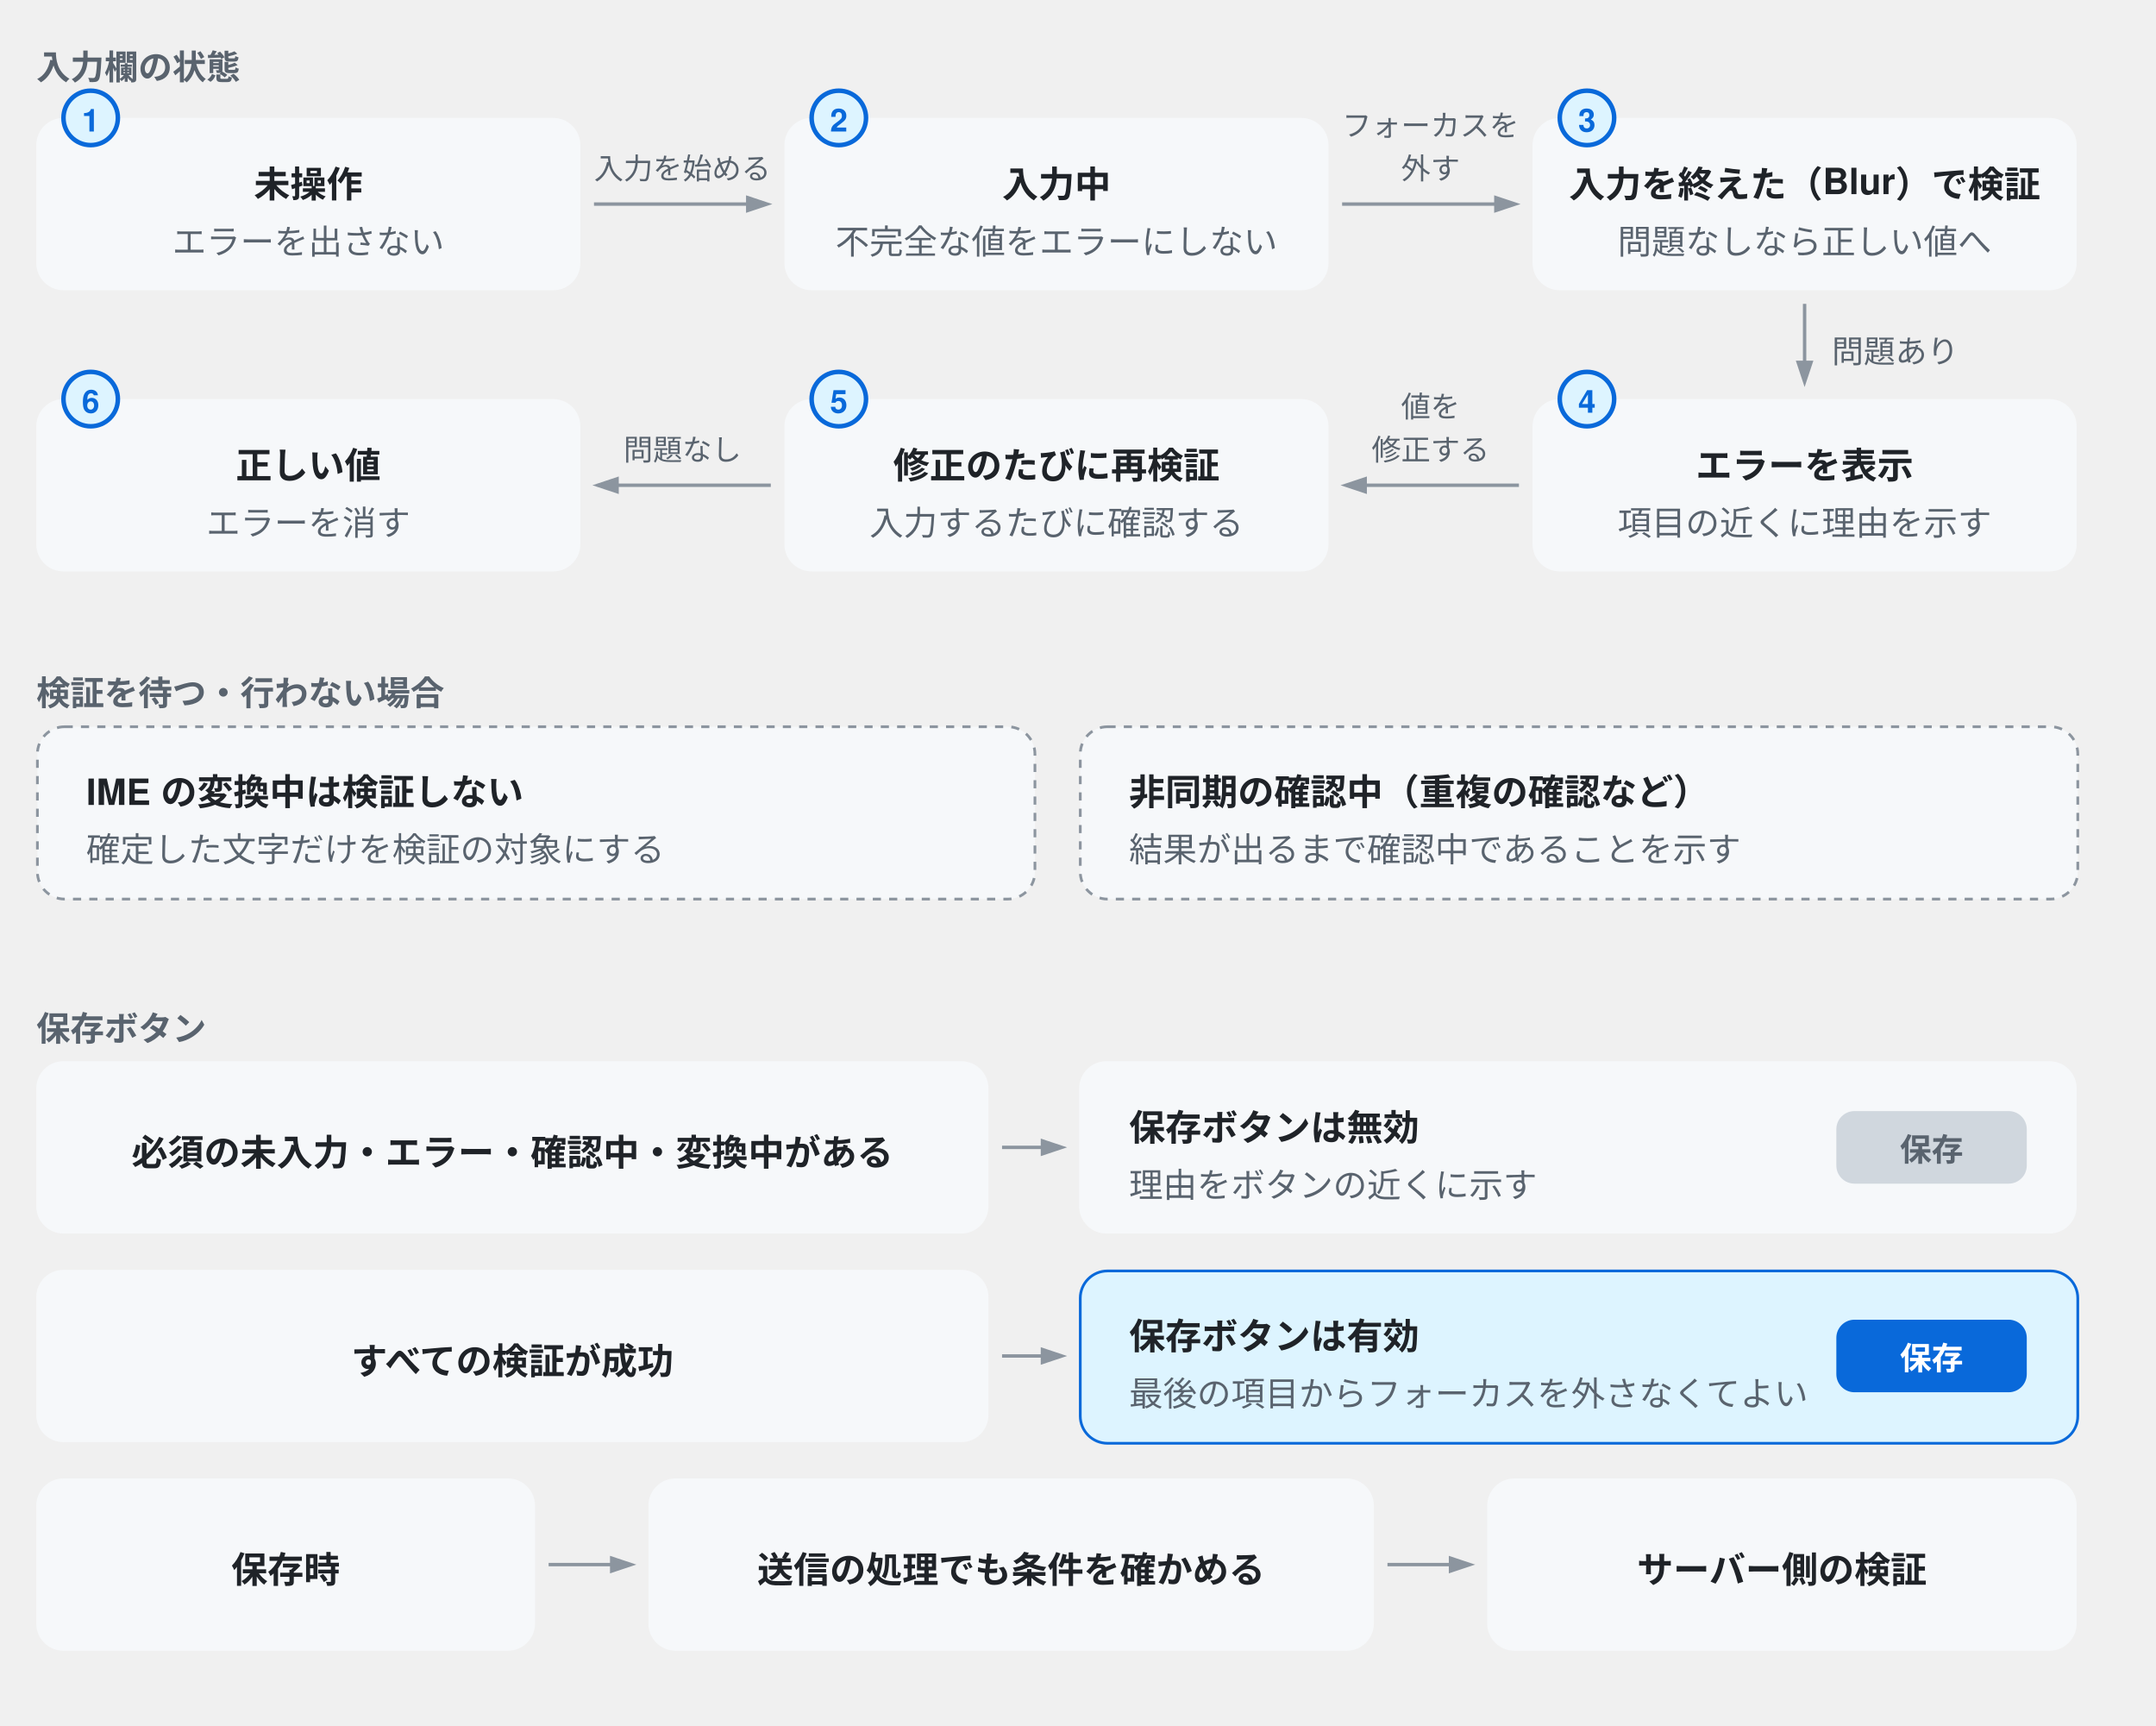
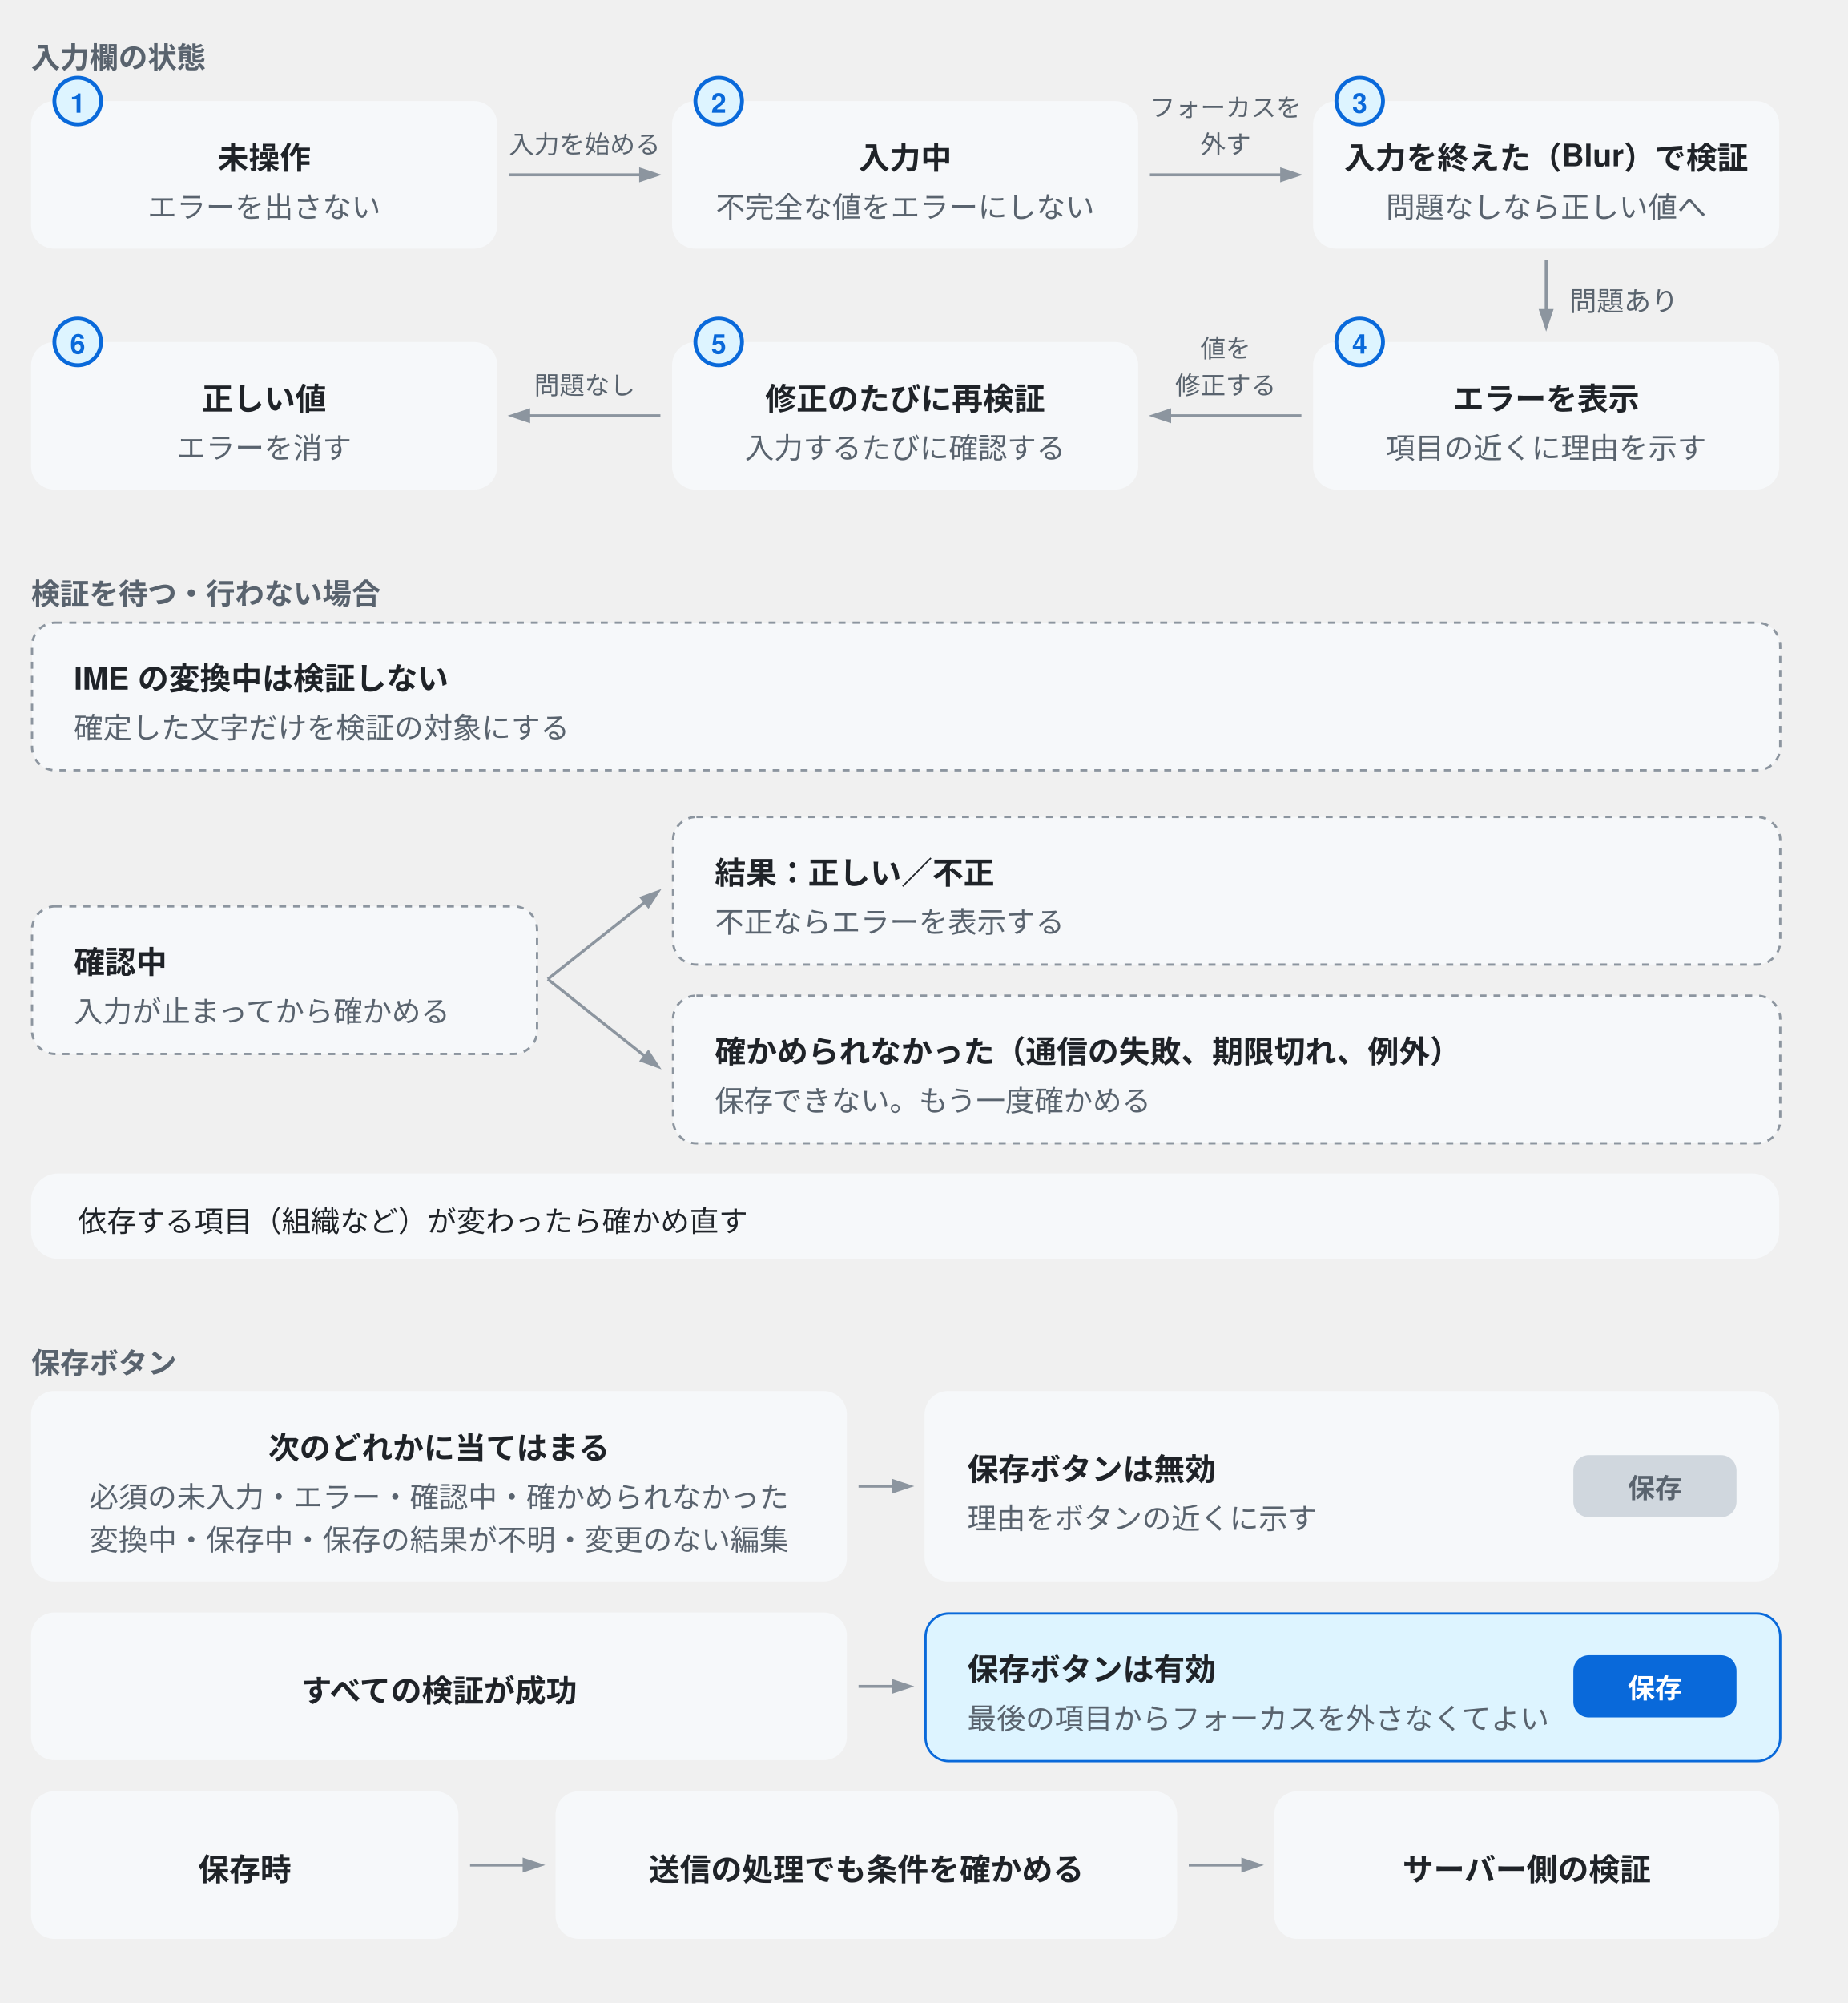
- <svg xmlns="http://www.w3.org/2000/svg" style="background: transparent; background-color: transparent; color-scheme: light;" version="1.1" width="951px" height="761px" viewBox="0 0 951 761">
+ <svg xmlns="http://www.w3.org/2000/svg" style="background: transparent; background-color: transparent; color-scheme: light;" version="1.1" width="951px" height="1031px" viewBox="0 0 951 1031">
  <defs />
  <g>
    <g data-cell-id="0">
      <g data-cell-id="1">
        <g data-cell-id="c1">
          <g>
            <rect x="16" y="16" width="98" height="20" fill="none" stroke="none" pointer-events="all" />
          </g>
          <g>
            <g fill="#59636E" font-family="Helvetica" font-weight="bold" text-anchor="start" font-size="15px" style="fill: rgb(89, 99, 110);">
              <text x="16" y="35">入力欄の状態</text>
            </g>
          </g>
        </g>
        <g data-cell-id="c2">
          <g>
            <rect x="16" y="52" width="240" height="76" rx="12" ry="12" fill="#f6f8fa" stroke="none" pointer-events="all" style="fill: rgb(246, 248, 250);" />
          </g>
        </g>
        <g data-cell-id="c3">
          <g>
            <rect x="24" y="67" width="224" height="20" fill="none" stroke="none" pointer-events="all" />
          </g>
          <g>
            <g fill="#1F2328" font-family="Helvetica" font-weight="bold" text-anchor="middle" font-size="16px" style="fill: rgb(31, 35, 40);">
              <text x="136" y="87">未操作</text>
            </g>
          </g>
        </g>
        <g data-cell-id="c4">
          <g>
            <rect x="24" y="93" width="224" height="20" fill="none" stroke="none" pointer-events="all" />
          </g>
          <g>
            <g fill="#59636E" font-family="Helvetica" text-anchor="middle" font-size="15px" style="fill: rgb(89, 99, 110);">
              <text x="136" y="112">エラーを出さない</text>
            </g>
          </g>
        </g>
        <g data-cell-id="c5">
          <g>
            <ellipse cx="40" cy="52" rx="12" ry="12" fill="#ddf4ff" stroke="#0969da" stroke-width="2" pointer-events="all" style="fill: rgb(221, 244, 255); stroke: rgb(9, 105, 218);" />
          </g>
        </g>
        <g data-cell-id="c6">
          <g>
            <rect x="28" y="40" width="24" height="24" fill="none" stroke="none" pointer-events="all" />
          </g>
          <g>
            <g fill="#0969DA" font-family="Helvetica" font-weight="bold" text-anchor="middle" font-size="14px" style="fill: rgb(9, 105, 218);">
              <text x="40" y="58">1</text>
            </g>
          </g>
        </g>
        <g data-cell-id="c7">
          <g>
            <rect x="346" y="52" width="240" height="76" rx="12" ry="12" fill="#f6f8fa" stroke="none" pointer-events="all" style="fill: rgb(246, 248, 250);" />
          </g>
        </g>
        <g data-cell-id="c8">
          <g>
            <rect x="354" y="67" width="224" height="20" fill="none" stroke="none" pointer-events="all" />
          </g>
          <g>
            <g fill="#1F2328" font-family="Helvetica" font-weight="bold" text-anchor="middle" font-size="16px" style="fill: rgb(31, 35, 40);">
              <text x="466" y="87">入力中</text>
            </g>
          </g>
        </g>
        <g data-cell-id="c9">
          <g>
            <rect x="354" y="93" width="224" height="20" fill="none" stroke="none" pointer-events="all" />
          </g>
          <g>
            <g fill="#59636E" font-family="Helvetica" text-anchor="middle" font-size="15px" style="fill: rgb(89, 99, 110);">
              <text x="466" y="112">不完全な値をエラーにしない</text>
            </g>
          </g>
        </g>
        <g data-cell-id="c10">
          <g>
            <ellipse cx="370" cy="52" rx="12" ry="12" fill="#ddf4ff" stroke="#0969da" stroke-width="2" pointer-events="all" style="fill: rgb(221, 244, 255); stroke: rgb(9, 105, 218);" />
          </g>
        </g>
        <g data-cell-id="c11">
          <g>
            <rect x="358" y="40" width="24" height="24" fill="none" stroke="none" pointer-events="all" />
          </g>
          <g>
            <g fill="#0969DA" font-family="Helvetica" font-weight="bold" text-anchor="middle" font-size="14px" style="fill: rgb(9, 105, 218);">
              <text x="370" y="58">2</text>
            </g>
          </g>
        </g>
        <g data-cell-id="c12">
          <g>
            <rect x="676" y="52" width="240" height="76" rx="12" ry="12" fill="#f6f8fa" stroke="none" pointer-events="all" style="fill: rgb(246, 248, 250);" />
          </g>
        </g>
        <g data-cell-id="c13">
          <g>
            <rect x="684" y="67" width="224" height="20" fill="none" stroke="none" pointer-events="all" />
          </g>
          <g>
            <g fill="#1F2328" font-family="Helvetica" font-weight="bold" text-anchor="middle" font-size="16px" style="fill: rgb(31, 35, 40);">
              <text x="796" y="87">入力を終えた（Blur）で検証</text>
            </g>
          </g>
        </g>
        <g data-cell-id="c14">
          <g>
            <rect x="684" y="93" width="224" height="20" fill="none" stroke="none" pointer-events="all" />
          </g>
          <g>
            <g fill="#59636E" font-family="Helvetica" text-anchor="middle" font-size="15px" style="fill: rgb(89, 99, 110);">
              <text x="796" y="112">問題なしなら正しい値へ</text>
            </g>
          </g>
        </g>
        <g data-cell-id="c15">
          <g>
            <ellipse cx="700" cy="52" rx="12" ry="12" fill="#ddf4ff" stroke="#0969da" stroke-width="2" pointer-events="all" style="fill: rgb(221, 244, 255); stroke: rgb(9, 105, 218);" />
          </g>
        </g>
        <g data-cell-id="c16">
          <g>
            <rect x="688" y="40" width="24" height="24" fill="none" stroke="none" pointer-events="all" />
          </g>
          <g>
            <g fill="#0969DA" font-family="Helvetica" font-weight="bold" text-anchor="middle" font-size="14px" style="fill: rgb(9, 105, 218);">
              <text x="700" y="58">3</text>
            </g>
          </g>
        </g>
        <g data-cell-id="c17">
          <g>
            <path d="M 262 90 L 329.82 90" fill="none" stroke="#8c959f" stroke-width="1.5" stroke-miterlimit="10" pointer-events="stroke" style="stroke: rgb(140, 149, 159);" />
            <path d="M 338.32 90 L 329.82 92.83 L 329.82 87.17 Z" fill="#8c959f" stroke="#8c959f" stroke-width="1.5" stroke-miterlimit="10" pointer-events="all" style="fill: rgb(140, 149, 159); stroke: rgb(140, 149, 159);" />
          </g>
        </g>
        <g data-cell-id="c18">
          <g>
            <rect x="256" y="62" width="90" height="20" fill="none" stroke="none" pointer-events="all" />
          </g>
          <g>
            <g fill="#59636E" font-family="Helvetica" text-anchor="middle" font-size="13px" style="fill: rgb(89, 99, 110);">
              <text x="301" y="79">入力を始める</text>
            </g>
          </g>
        </g>
        <g data-cell-id="c19">
          <g>
            <path d="M 592 90 L 659.82 90" fill="none" stroke="#8c959f" stroke-width="1.5" stroke-miterlimit="10" pointer-events="stroke" style="stroke: rgb(140, 149, 159);" />
            <path d="M 668.32 90 L 659.82 92.83 L 659.82 87.17 Z" fill="#8c959f" stroke="#8c959f" stroke-width="1.5" stroke-miterlimit="10" pointer-events="all" style="fill: rgb(140, 149, 159); stroke: rgb(140, 149, 159);" />
          </g>
        </g>
        <g data-cell-id="c20">
          <g>
            <rect x="586" y="43" width="90" height="20" fill="none" stroke="none" pointer-events="all" />
          </g>
          <g>
            <g fill="#59636E" font-family="Helvetica" text-anchor="middle" font-size="13px" style="fill: rgb(89, 99, 110);">
              <text x="631" y="60">フォーカスを</text>
            </g>
          </g>
        </g>
        <g data-cell-id="c21">
          <g>
            <rect x="586" y="62" width="90" height="20" fill="none" stroke="none" pointer-events="all" />
          </g>
          <g>
            <g fill="#59636E" font-family="Helvetica" text-anchor="middle" font-size="13px" style="fill: rgb(89, 99, 110);">
              <text x="631" y="79">外す</text>
            </g>
          </g>
        </g>
        <g data-cell-id="c22">
          <g>
            <rect x="16" y="176" width="240" height="76" rx="12" ry="12" fill="#f6f8fa" stroke="none" pointer-events="all" style="fill: rgb(246, 248, 250);" />
          </g>
        </g>
        <g data-cell-id="c23">
          <g>
            <rect x="24" y="191" width="224" height="20" fill="none" stroke="none" pointer-events="all" />
          </g>
          <g>
            <g fill="#1F2328" font-family="Helvetica" font-weight="bold" text-anchor="middle" font-size="16px" style="fill: rgb(31, 35, 40);">
              <text x="136" y="211">正しい値</text>
            </g>
          </g>
        </g>
        <g data-cell-id="c24">
          <g>
            <rect x="24" y="217" width="224" height="20" fill="none" stroke="none" pointer-events="all" />
          </g>
          <g>
            <g fill="#59636E" font-family="Helvetica" text-anchor="middle" font-size="15px" style="fill: rgb(89, 99, 110);">
              <text x="136" y="236">エラーを消す</text>
            </g>
          </g>
        </g>
        <g data-cell-id="c25">
          <g>
            <ellipse cx="40" cy="176" rx="12" ry="12" fill="#ddf4ff" stroke="#0969da" stroke-width="2" pointer-events="all" style="fill: rgb(221, 244, 255); stroke: rgb(9, 105, 218);" />
          </g>
        </g>
        <g data-cell-id="c26">
          <g>
            <rect x="28" y="164" width="24" height="24" fill="none" stroke="none" pointer-events="all" />
          </g>
          <g>
            <g fill="#0969DA" font-family="Helvetica" font-weight="bold" text-anchor="middle" font-size="14px" style="fill: rgb(9, 105, 218);">
              <text x="40" y="182">6</text>
            </g>
          </g>
        </g>
        <g data-cell-id="c27">
          <g>
            <rect x="346" y="176" width="240" height="76" rx="12" ry="12" fill="#f6f8fa" stroke="none" pointer-events="all" style="fill: rgb(246, 248, 250);" />
          </g>
        </g>
        <g data-cell-id="c28">
          <g>
            <rect x="354" y="191" width="224" height="20" fill="none" stroke="none" pointer-events="all" />
          </g>
          <g>
            <g fill="#1F2328" font-family="Helvetica" font-weight="bold" text-anchor="middle" font-size="16px" style="fill: rgb(31, 35, 40);">
              <text x="466" y="211">修正のたびに再検証</text>
            </g>
          </g>
        </g>
        <g data-cell-id="c29">
          <g>
            <rect x="354" y="217" width="224" height="20" fill="none" stroke="none" pointer-events="all" />
          </g>
          <g>
            <g fill="#59636E" font-family="Helvetica" text-anchor="middle" font-size="15px" style="fill: rgb(89, 99, 110);">
              <text x="466" y="236">入力するたびに確認する</text>
            </g>
          </g>
        </g>
        <g data-cell-id="c30">
          <g>
            <ellipse cx="370" cy="176" rx="12" ry="12" fill="#ddf4ff" stroke="#0969da" stroke-width="2" pointer-events="all" style="fill: rgb(221, 244, 255); stroke: rgb(9, 105, 218);" />
          </g>
        </g>
        <g data-cell-id="c31">
          <g>
            <rect x="358" y="164" width="24" height="24" fill="none" stroke="none" pointer-events="all" />
          </g>
          <g>
            <g fill="#0969DA" font-family="Helvetica" font-weight="bold" text-anchor="middle" font-size="14px" style="fill: rgb(9, 105, 218);">
              <text x="370" y="182">5</text>
            </g>
          </g>
        </g>
        <g data-cell-id="c32">
          <g>
            <rect x="676" y="176" width="240" height="76" rx="12" ry="12" fill="#f6f8fa" stroke="none" pointer-events="all" style="fill: rgb(246, 248, 250);" />
          </g>
        </g>
        <g data-cell-id="c33">
          <g>
            <rect x="684" y="191" width="224" height="20" fill="none" stroke="none" pointer-events="all" />
          </g>
          <g>
            <g fill="#1F2328" font-family="Helvetica" font-weight="bold" text-anchor="middle" font-size="16px" style="fill: rgb(31, 35, 40);">
              <text x="796" y="211">エラーを表示</text>
            </g>
          </g>
        </g>
        <g data-cell-id="c34">
          <g>
            <rect x="684" y="217" width="224" height="20" fill="none" stroke="none" pointer-events="all" />
          </g>
          <g>
            <g fill="#59636E" font-family="Helvetica" text-anchor="middle" font-size="15px" style="fill: rgb(89, 99, 110);">
              <text x="796" y="236">項目の近くに理由を示す</text>
            </g>
          </g>
        </g>
        <g data-cell-id="c35">
          <g>
            <ellipse cx="700" cy="176" rx="12" ry="12" fill="#ddf4ff" stroke="#0969da" stroke-width="2" pointer-events="all" style="fill: rgb(221, 244, 255); stroke: rgb(9, 105, 218);" />
          </g>
        </g>
        <g data-cell-id="c36">
          <g>
            <rect x="688" y="164" width="24" height="24" fill="none" stroke="none" pointer-events="all" />
          </g>
          <g>
            <g fill="#0969DA" font-family="Helvetica" font-weight="bold" text-anchor="middle" font-size="14px" style="fill: rgb(9, 105, 218);">
              <text x="700" y="182">4</text>
            </g>
          </g>
        </g>
        <g data-cell-id="c37">
          <g>
            <path d="M 796 134 L 796 159.82" fill="none" stroke="#8c959f" stroke-width="1.5" stroke-miterlimit="10" pointer-events="stroke" style="stroke: rgb(140, 149, 159);" />
            <path d="M 796 168.32 L 793.17 159.82 L 798.83 159.82 Z" fill="#8c959f" stroke="#8c959f" stroke-width="1.5" stroke-miterlimit="10" pointer-events="all" style="fill: rgb(140, 149, 159); stroke: rgb(140, 149, 159);" />
          </g>
        </g>
        <g data-cell-id="c38">
          <g>
            <rect x="808" y="142" width="100" height="20" fill="none" stroke="none" pointer-events="all" />
          </g>
          <g>
            <g fill="#59636E" font-family="Helvetica" text-anchor="start" font-size="14px" style="fill: rgb(89, 99, 110);">
              <text x="808" y="160">問題あり</text>
            </g>
          </g>
        </g>
        <g data-cell-id="c39">
          <g>
            <path d="M 670 214 L 602.18 214" fill="none" stroke="#8c959f" stroke-width="1.5" stroke-miterlimit="10" pointer-events="stroke" style="stroke: rgb(140, 149, 159);" />
            <path d="M 593.68 214 L 602.18 211.17 L 602.18 216.83 Z" fill="#8c959f" stroke="#8c959f" stroke-width="1.5" stroke-miterlimit="10" pointer-events="all" style="fill: rgb(140, 149, 159); stroke: rgb(140, 149, 159);" />
          </g>
        </g>
        <g data-cell-id="c40">
          <g>
            <rect x="586" y="167" width="90" height="20" fill="none" stroke="none" pointer-events="all" />
          </g>
          <g>
            <g fill="#59636E" font-family="Helvetica" text-anchor="middle" font-size="13px" style="fill: rgb(89, 99, 110);">
              <text x="631" y="184">値を</text>
            </g>
          </g>
        </g>
        <g data-cell-id="c41">
          <g>
            <rect x="586" y="186" width="90" height="20" fill="none" stroke="none" pointer-events="all" />
          </g>
          <g>
            <g fill="#59636E" font-family="Helvetica" text-anchor="middle" font-size="13px" style="fill: rgb(89, 99, 110);">
              <text x="631" y="203">修正する</text>
            </g>
          </g>
        </g>
        <g data-cell-id="c42">
          <g>
            <path d="M 340 214 L 272.18 214" fill="none" stroke="#8c959f" stroke-width="1.5" stroke-miterlimit="10" pointer-events="stroke" style="stroke: rgb(140, 149, 159);" />
            <path d="M 263.68 214 L 272.18 211.17 L 272.18 216.83 Z" fill="#8c959f" stroke="#8c959f" stroke-width="1.5" stroke-miterlimit="10" pointer-events="all" style="fill: rgb(140, 149, 159); stroke: rgb(140, 149, 159);" />
          </g>
        </g>
        <g data-cell-id="c43">
          <g>
            <rect x="256" y="186" width="90" height="20" fill="none" stroke="none" pointer-events="all" />
          </g>
          <g>
            <g fill="#59636E" font-family="Helvetica" text-anchor="middle" font-size="13px" style="fill: rgb(89, 99, 110);">
              <text x="301" y="203">問題なし</text>
            </g>
          </g>
        </g>
        <g data-cell-id="c44">
          <g>
            <rect x="16" y="292" width="188" height="20" fill="none" stroke="none" pointer-events="all" />
          </g>
          <g>
            <g fill="#59636E" font-family="Helvetica" font-weight="bold" text-anchor="start" font-size="15px" style="fill: rgb(89, 99, 110);">
              <text x="16" y="311">検証を待つ・行わない場合</text>
            </g>
          </g>
        </g>
        <g data-cell-id="c45">
          <g transform="translate(0.5,0.5)">
-             <rect x="16" y="320" width="440" height="76" rx="12" ry="12" fill="#f6f8fa" stroke="#8c959f" stroke-width="1.2" stroke-dasharray="3.6 3.6" pointer-events="all" style="fill: rgb(246, 248, 250); stroke: rgb(140, 149, 159);" />
+             <rect x="16" y="320" width="900" height="76" rx="12" ry="12" fill="#f6f8fa" stroke="#8c959f" stroke-width="1.2" stroke-dasharray="3.6 3.6" pointer-events="all" style="fill: rgb(246, 248, 250); stroke: rgb(140, 149, 159);" />
          </g>
        </g>
        <g data-cell-id="c46">
          <g>
-             <rect x="38" y="335" width="396" height="20" fill="none" stroke="none" pointer-events="all" />
+             <rect x="38" y="335" width="856" height="20" fill="none" stroke="none" pointer-events="all" />
          </g>
          <g>
            <g fill="#1F2328" font-family="Helvetica" font-weight="bold" text-anchor="start" font-size="16px" style="fill: rgb(31, 35, 40);">
              <text x="38" y="355">IME の変換中は検証しない</text>
            </g>
          </g>
        </g>
        <g data-cell-id="c47">
          <g>
-             <rect x="38" y="361" width="396" height="20" fill="none" stroke="none" pointer-events="all" />
+             <rect x="38" y="361" width="856" height="20" fill="none" stroke="none" pointer-events="all" />
          </g>
          <g>
            <g fill="#59636E" font-family="Helvetica" text-anchor="start" font-size="15px" style="fill: rgb(89, 99, 110);">
              <text x="38" y="380">確定した文字だけを検証の対象にする</text>
            </g>
          </g>
        </g>
        <g data-cell-id="c48">
          <g transform="translate(0.5,0.5)">
-             <rect x="476" y="320" width="440" height="76" rx="12" ry="12" fill="#f6f8fa" stroke="#8c959f" stroke-width="1.2" stroke-dasharray="3.6 3.6" pointer-events="all" style="fill: rgb(246, 248, 250); stroke: rgb(140, 149, 159);" />
+             <rect x="16" y="466" width="260" height="76" rx="12" ry="12" fill="#f6f8fa" stroke="#8c959f" stroke-width="1.2" stroke-dasharray="3.6 3.6" pointer-events="all" style="fill: rgb(246, 248, 250); stroke: rgb(140, 149, 159);" />
          </g>
        </g>
        <g data-cell-id="c49">
          <g>
-             <rect x="498" y="335" width="396" height="20" fill="none" stroke="none" pointer-events="all" />
+             <rect x="38" y="481" width="216" height="20" fill="none" stroke="none" pointer-events="all" />
          </g>
          <g>
            <g fill="#1F2328" font-family="Helvetica" font-weight="bold" text-anchor="start" font-size="16px" style="fill: rgb(31, 35, 40);">
-               <text x="498" y="355">非同期の確認中（重複の確認など）</text>
+               <text x="38" y="501">確認中</text>
            </g>
          </g>
        </g>
        <g data-cell-id="c50">
          <g>
-             <rect x="498" y="361" width="396" height="20" fill="none" stroke="none" pointer-events="all" />
+             <rect x="38" y="507" width="216" height="20" fill="none" stroke="none" pointer-events="all" />
          </g>
          <g>
            <g fill="#59636E" font-family="Helvetica" text-anchor="start" font-size="15px" style="fill: rgb(89, 99, 110);">
-               <text x="498" y="380">結果が出るまで確認中であることを示す</text>
+               <text x="38" y="526">入力が止まってから確かめる</text>
            </g>
          </g>
        </g>
        <g data-cell-id="c51">
-           <g>
-             <rect x="16" y="440" width="83" height="20" fill="none" stroke="none" pointer-events="all" />
+           <g transform="translate(0.5,0.5)">
+             <rect x="346" y="420" width="570" height="76" rx="12" ry="12" fill="#f6f8fa" stroke="#8c959f" stroke-width="1.2" stroke-dasharray="3.6 3.6" pointer-events="all" style="fill: rgb(246, 248, 250); stroke: rgb(140, 149, 159);" />
+           </g>
+         </g>
+         <g data-cell-id="c52">
+           <g>
+             <rect x="368" y="435" width="526" height="20" fill="none" stroke="none" pointer-events="all" />
+           </g>
+           <g>
+             <g fill="#1F2328" font-family="Helvetica" font-weight="bold" text-anchor="start" font-size="16px" style="fill: rgb(31, 35, 40);">
+               <text x="368" y="455">結果：正しい／不正</text>
+             </g>
+           </g>
+         </g>
+         <g data-cell-id="c53">
+           <g>
+             <rect x="368" y="461" width="526" height="20" fill="none" stroke="none" pointer-events="all" />
+           </g>
+           <g>
+             <g fill="#59636E" font-family="Helvetica" text-anchor="start" font-size="15px" style="fill: rgb(89, 99, 110);">
+               <text x="368" y="480">不正ならエラーを表示する</text>
+             </g>
+           </g>
+         </g>
+         <g data-cell-id="c54">
+           <g>
+             <path d="M 282 504 L 332.03 464.32" fill="none" stroke="#8c959f" stroke-width="1.5" stroke-miterlimit="10" pointer-events="stroke" style="stroke: rgb(140, 149, 159);" />
+             <path d="M 338.69 459.04 L 333.79 466.54 L 330.27 462.1 Z" fill="#8c959f" stroke="#8c959f" stroke-width="1.5" stroke-miterlimit="10" pointer-events="all" style="fill: rgb(140, 149, 159); stroke: rgb(140, 149, 159);" />
+           </g>
+         </g>
+         <g data-cell-id="c55">
+           <g transform="translate(0.5,0.5)">
+             <rect x="346" y="512" width="570" height="76" rx="12" ry="12" fill="#f6f8fa" stroke="#8c959f" stroke-width="1.2" stroke-dasharray="3.6 3.6" pointer-events="all" style="fill: rgb(246, 248, 250); stroke: rgb(140, 149, 159);" />
+           </g>
+         </g>
+         <g data-cell-id="c56">
+           <g>
+             <rect x="368" y="527" width="526" height="20" fill="none" stroke="none" pointer-events="all" />
+           </g>
+           <g>
+             <g fill="#1F2328" font-family="Helvetica" font-weight="bold" text-anchor="start" font-size="16px" style="fill: rgb(31, 35, 40);">
+               <text x="368" y="547">確かめられなかった（通信の失敗、期限切れ、例外）</text>
+             </g>
+           </g>
+         </g>
+         <g data-cell-id="c57">
+           <g>
+             <rect x="368" y="553" width="526" height="20" fill="none" stroke="none" pointer-events="all" />
+           </g>
+           <g>
+             <g fill="#59636E" font-family="Helvetica" text-anchor="start" font-size="15px" style="fill: rgb(89, 99, 110);">
+               <text x="368" y="572">保存できない。もう一度確かめる</text>
+             </g>
+           </g>
+         </g>
+         <g data-cell-id="c58">
+           <g>
+             <path d="M 282 504 L 332.03 543.68" fill="none" stroke="#8c959f" stroke-width="1.5" stroke-miterlimit="10" pointer-events="stroke" style="stroke: rgb(140, 149, 159);" />
+             <path d="M 338.69 548.96 L 330.27 545.9 L 333.79 541.46 Z" fill="#8c959f" stroke="#8c959f" stroke-width="1.5" stroke-miterlimit="10" pointer-events="all" style="fill: rgb(140, 149, 159); stroke: rgb(140, 149, 159);" />
+           </g>
+         </g>
+         <g data-cell-id="c59">
+           <g>
+             <rect x="16" y="604" width="900" height="44" rx="14" ry="14" fill="#f6f8fa" stroke="none" pointer-events="all" style="fill: rgb(246, 248, 250);" />
+           </g>
+         </g>
+         <g data-cell-id="c60">
+           <g>
+             <rect x="40" y="615" width="852" height="20" fill="none" stroke="none" pointer-events="all" />
+           </g>
+           <g>
+             <g fill="#1F2328" font-family="Helvetica" text-anchor="start" font-size="15px" style="fill: rgb(31, 35, 40);">
+               <text x="40" y="634">依存する項目（組織など）が変わったら確かめ直す</text>
+             </g>
+           </g>
+         </g>
+         <g data-cell-id="c61">
+           <g>
+             <rect x="16" y="688" width="83" height="20" fill="none" stroke="none" pointer-events="all" />
          </g>
          <g>
            <g fill="#59636E" font-family="Helvetica" font-weight="bold" text-anchor="start" font-size="15px" style="fill: rgb(89, 99, 110);">
-               <text x="16" y="459">保存ボタン</text>
-             </g>
-           </g>
-         </g>
-         <g data-cell-id="c52">
-           <g>
-             <rect x="16" y="468" width="420" height="76" rx="12" ry="12" fill="#f6f8fa" stroke="none" pointer-events="all" style="fill: rgb(246, 248, 250);" />
-           </g>
-         </g>
-         <g data-cell-id="c53">
-           <g>
-             <rect x="24" y="494" width="404" height="20" fill="none" stroke="none" pointer-events="all" />
-           </g>
-           <g>
-             <g fill="#1F2328" font-family="Helvetica" font-weight="bold" text-anchor="middle" font-size="16px" style="fill: rgb(31, 35, 40);">
-               <text x="226" y="514">必須の未入力・エラー・確認中・変換中がある</text>
-             </g>
-           </g>
-         </g>
-         <g data-cell-id="c54">
-           <g>
-             <path d="M 442 506 L 459.82 506" fill="none" stroke="#8c959f" stroke-width="1.5" stroke-miterlimit="10" pointer-events="stroke" style="stroke: rgb(140, 149, 159);" />
-             <path d="M 468.32 506 L 459.82 508.83 L 459.82 503.17 Z" fill="#8c959f" stroke="#8c959f" stroke-width="1.5" stroke-miterlimit="10" pointer-events="all" style="fill: rgb(140, 149, 159); stroke: rgb(140, 149, 159);" />
-           </g>
-         </g>
-         <g data-cell-id="c55">
-           <g>
-             <rect x="476" y="468" width="440" height="76" rx="12" ry="12" fill="#f6f8fa" stroke="none" pointer-events="all" style="fill: rgb(246, 248, 250);" />
-           </g>
-         </g>
-         <g data-cell-id="c56">
-           <g>
-             <rect x="498" y="483" width="300" height="20" fill="none" stroke="none" pointer-events="all" />
+               <text x="16" y="707">保存ボタン</text>
+             </g>
+           </g>
+         </g>
+         <g data-cell-id="c62">
+           <g>
+             <rect x="16" y="716" width="420" height="98" rx="12" ry="12" fill="#f6f8fa" stroke="none" pointer-events="all" style="fill: rgb(246, 248, 250);" />
+           </g>
+         </g>
+         <g data-cell-id="c63">
+           <g>
+             <rect x="24" y="731" width="404" height="20" fill="none" stroke="none" pointer-events="all" />
+           </g>
+           <g>
+             <g fill="#1F2328" font-family="Helvetica" font-weight="bold" text-anchor="middle" font-size="16px" style="fill: rgb(31, 35, 40);">
+               <text x="226" y="751">次のどれかに当てはまる</text>
+             </g>
+           </g>
+         </g>
+         <g data-cell-id="c64">
+           <g>
+             <rect x="24" y="757" width="404" height="20" fill="none" stroke="none" pointer-events="all" />
+           </g>
+           <g>
+             <g fill="#59636E" font-family="Helvetica" text-anchor="middle" font-size="15px" style="fill: rgb(89, 99, 110);">
+               <text x="226" y="776">必須の未入力・エラー・確認中・確かめられなかった</text>
+             </g>
+           </g>
+         </g>
+         <g data-cell-id="c65">
+           <g>
+             <rect x="24" y="779" width="404" height="20" fill="none" stroke="none" pointer-events="all" />
+           </g>
+           <g>
+             <g fill="#59636E" font-family="Helvetica" text-anchor="middle" font-size="15px" style="fill: rgb(89, 99, 110);">
+               <text x="226" y="798">変換中・保存中・保存の結果が不明・変更のない編集</text>
+             </g>
+           </g>
+         </g>
+         <g data-cell-id="c66">
+           <g>
+             <path d="M 442 765 L 459.82 765" fill="none" stroke="#8c959f" stroke-width="1.5" stroke-miterlimit="10" pointer-events="stroke" style="stroke: rgb(140, 149, 159);" />
+             <path d="M 468.32 765 L 459.82 767.83 L 459.82 762.17 Z" fill="#8c959f" stroke="#8c959f" stroke-width="1.5" stroke-miterlimit="10" pointer-events="all" style="fill: rgb(140, 149, 159); stroke: rgb(140, 149, 159);" />
+           </g>
+         </g>
+         <g data-cell-id="c67">
+           <g>
+             <rect x="476" y="716" width="440" height="98" rx="12" ry="12" fill="#f6f8fa" stroke="none" pointer-events="all" style="fill: rgb(246, 248, 250);" />
+           </g>
+         </g>
+         <g data-cell-id="c68">
+           <g>
+             <rect x="498" y="742" width="300" height="20" fill="none" stroke="none" pointer-events="all" />
          </g>
          <g>
            <g fill="#1F2328" font-family="Helvetica" font-weight="bold" text-anchor="start" font-size="16px" style="fill: rgb(31, 35, 40);">
-               <text x="498" y="503">保存ボタンは無効</text>
-             </g>
-           </g>
-         </g>
-         <g data-cell-id="c57">
-           <g>
-             <rect x="498" y="509" width="304" height="20" fill="none" stroke="none" pointer-events="all" />
+               <text x="498" y="762">保存ボタンは無効</text>
+             </g>
+           </g>
+         </g>
+         <g data-cell-id="c69">
+           <g>
+             <rect x="498" y="768" width="304" height="20" fill="none" stroke="none" pointer-events="all" />
          </g>
          <g>
            <g fill="#59636E" font-family="Helvetica" text-anchor="start" font-size="15px" style="fill: rgb(89, 99, 110);">
-               <text x="498" y="528">理由をボタンの近くに示す</text>
-             </g>
-           </g>
-         </g>
-         <g data-cell-id="c58">
-           <g>
-             <rect x="810" y="490" width="84" height="32" rx="8" ry="8" fill="#d0d7de" stroke="none" pointer-events="all" style="fill: rgb(208, 215, 222);" />
-           </g>
-         </g>
-         <g data-cell-id="c59">
-           <g>
-             <rect x="810" y="490" width="84" height="32" fill="none" stroke="none" pointer-events="all" />
+               <text x="498" y="787">理由をボタンの近くに示す</text>
+             </g>
+           </g>
+         </g>
+         <g data-cell-id="c70">
+           <g>
+             <rect x="810" y="749" width="84" height="32" rx="8" ry="8" fill="#d0d7de" stroke="none" pointer-events="all" style="fill: rgb(208, 215, 222);" />
+           </g>
+         </g>
+         <g data-cell-id="c71">
+           <g>
+             <rect x="810" y="749" width="84" height="32" fill="none" stroke="none" pointer-events="all" />
          </g>
          <g>
            <g fill="#59636E" font-family="Helvetica" font-weight="bold" text-anchor="middle" font-size="14px" style="fill: rgb(89, 99, 110);">
-               <text x="852" y="512">保存</text>
-             </g>
-           </g>
-         </g>
-         <g data-cell-id="c60">
-           <g>
-             <rect x="16" y="560" width="420" height="76" rx="12" ry="12" fill="#f6f8fa" stroke="none" pointer-events="all" style="fill: rgb(246, 248, 250);" />
-           </g>
-         </g>
-         <g data-cell-id="c61">
-           <g>
-             <rect x="24" y="586" width="404" height="20" fill="none" stroke="none" pointer-events="all" />
-           </g>
-           <g>
-             <g fill="#1F2328" font-family="Helvetica" font-weight="bold" text-anchor="middle" font-size="16px" style="fill: rgb(31, 35, 40);">
-               <text x="226" y="606">すべての検証が成功</text>
-             </g>
-           </g>
-         </g>
-         <g data-cell-id="c62">
-           <g>
-             <path d="M 442 598 L 459.82 598" fill="none" stroke="#8c959f" stroke-width="1.5" stroke-miterlimit="10" pointer-events="stroke" style="stroke: rgb(140, 149, 159);" />
-             <path d="M 468.32 598 L 459.82 600.83 L 459.82 595.17 Z" fill="#8c959f" stroke="#8c959f" stroke-width="1.5" stroke-miterlimit="10" pointer-events="all" style="fill: rgb(140, 149, 159); stroke: rgb(140, 149, 159);" />
-           </g>
-         </g>
-         <g data-cell-id="c63">
+               <text x="852" y="771">保存</text>
+             </g>
+           </g>
+         </g>
+         <g data-cell-id="c72">
+           <g>
+             <rect x="16" y="830" width="420" height="76" rx="12" ry="12" fill="#f6f8fa" stroke="none" pointer-events="all" style="fill: rgb(246, 248, 250);" />
+           </g>
+         </g>
+         <g data-cell-id="c73">
+           <g>
+             <rect x="24" y="856" width="404" height="20" fill="none" stroke="none" pointer-events="all" />
+           </g>
+           <g>
+             <g fill="#1F2328" font-family="Helvetica" font-weight="bold" text-anchor="middle" font-size="16px" style="fill: rgb(31, 35, 40);">
+               <text x="226" y="876">すべての検証が成功</text>
+             </g>
+           </g>
+         </g>
+         <g data-cell-id="c74">
+           <g>
+             <path d="M 442 868 L 459.82 868" fill="none" stroke="#8c959f" stroke-width="1.5" stroke-miterlimit="10" pointer-events="stroke" style="stroke: rgb(140, 149, 159);" />
+             <path d="M 468.32 868 L 459.82 870.83 L 459.82 865.17 Z" fill="#8c959f" stroke="#8c959f" stroke-width="1.5" stroke-miterlimit="10" pointer-events="all" style="fill: rgb(140, 149, 159); stroke: rgb(140, 149, 159);" />
+           </g>
+         </g>
+         <g data-cell-id="c75">
          <g transform="translate(0.5,0.5)">
-             <rect x="476" y="560" width="440" height="76" rx="12" ry="12" fill="#ddf4ff" stroke="#0969da" stroke-width="1.2" pointer-events="all" style="fill: rgb(221, 244, 255); stroke: rgb(9, 105, 218);" />
-           </g>
-         </g>
-         <g data-cell-id="c64">
-           <g>
-             <rect x="498" y="575" width="300" height="20" fill="none" stroke="none" pointer-events="all" />
+             <rect x="476" y="830" width="440" height="76" rx="12" ry="12" fill="#ddf4ff" stroke="#0969da" stroke-width="1.2" pointer-events="all" style="fill: rgb(221, 244, 255); stroke: rgb(9, 105, 218);" />
+           </g>
+         </g>
+         <g data-cell-id="c76">
+           <g>
+             <rect x="498" y="845" width="300" height="20" fill="none" stroke="none" pointer-events="all" />
          </g>
          <g>
            <g fill="#1F2328" font-family="Helvetica" font-weight="bold" text-anchor="start" font-size="16px" style="fill: rgb(31, 35, 40);">
-               <text x="498" y="595">保存ボタンは有効</text>
-             </g>
-           </g>
-         </g>
-         <g data-cell-id="c65">
-           <g>
-             <rect x="498" y="601" width="304" height="20" fill="none" stroke="none" pointer-events="all" />
+               <text x="498" y="865">保存ボタンは有効</text>
+             </g>
+           </g>
+         </g>
+         <g data-cell-id="c77">
+           <g>
+             <rect x="498" y="871" width="304" height="20" fill="none" stroke="none" pointer-events="all" />
          </g>
          <g>
            <g fill="#59636E" font-family="Helvetica" text-anchor="start" font-size="15px" style="fill: rgb(89, 99, 110);">
-               <text x="498" y="620">最後の項目からフォーカスを外さなくてよい</text>
-             </g>
-           </g>
-         </g>
-         <g data-cell-id="c66">
-           <g>
-             <rect x="810" y="582" width="84" height="32" rx="8" ry="8" fill="#0969da" stroke="none" pointer-events="all" style="fill: rgb(9, 105, 218);" />
-           </g>
-         </g>
-         <g data-cell-id="c67">
-           <g>
-             <rect x="810" y="582" width="84" height="32" fill="none" stroke="none" pointer-events="all" />
+               <text x="498" y="890">最後の項目からフォーカスを外さなくてよい</text>
+             </g>
+           </g>
+         </g>
+         <g data-cell-id="c78">
+           <g>
+             <rect x="810" y="852" width="84" height="32" rx="8" ry="8" fill="#0969da" stroke="none" pointer-events="all" style="fill: rgb(9, 105, 218);" />
+           </g>
+         </g>
+         <g data-cell-id="c79">
+           <g>
+             <rect x="810" y="852" width="84" height="32" fill="none" stroke="none" pointer-events="all" />
          </g>
          <g>
            <g fill="#FFFFFF" font-family="Helvetica" font-weight="bold" text-anchor="middle" font-size="14px" style="fill: rgb(255, 255, 255);">
-               <text x="852" y="604">保存</text>
-             </g>
-           </g>
-         </g>
-         <g data-cell-id="c68">
-           <g>
-             <rect x="16" y="652" width="220" height="76" rx="12" ry="12" fill="#f6f8fa" stroke="none" pointer-events="all" style="fill: rgb(246, 248, 250);" />
-           </g>
-         </g>
-         <g data-cell-id="c69">
-           <g>
-             <rect x="24" y="678" width="204" height="20" fill="none" stroke="none" pointer-events="all" />
-           </g>
-           <g>
-             <g fill="#1F2328" font-family="Helvetica" font-weight="bold" text-anchor="middle" font-size="16px" style="fill: rgb(31, 35, 40);">
-               <text x="126" y="698">保存時</text>
-             </g>
-           </g>
-         </g>
-         <g data-cell-id="c70">
-           <g>
-             <rect x="286" y="652" width="320" height="76" rx="12" ry="12" fill="#f6f8fa" stroke="none" pointer-events="all" style="fill: rgb(246, 248, 250);" />
-           </g>
-         </g>
-         <g data-cell-id="c71">
-           <g>
-             <rect x="294" y="678" width="304" height="20" fill="none" stroke="none" pointer-events="all" />
-           </g>
-           <g>
-             <g fill="#1F2328" font-family="Helvetica" font-weight="bold" text-anchor="middle" font-size="16px" style="fill: rgb(31, 35, 40);">
-               <text x="446" y="698">送信の処理でも条件を確かめる</text>
-             </g>
-           </g>
-         </g>
-         <g data-cell-id="c72">
-           <g>
-             <rect x="656" y="652" width="260" height="76" rx="12" ry="12" fill="#f6f8fa" stroke="none" pointer-events="all" style="fill: rgb(246, 248, 250);" />
-           </g>
-         </g>
-         <g data-cell-id="c73">
-           <g>
-             <rect x="664" y="678" width="244" height="20" fill="none" stroke="none" pointer-events="all" />
-           </g>
-           <g>
-             <g fill="#1F2328" font-family="Helvetica" font-weight="bold" text-anchor="middle" font-size="16px" style="fill: rgb(31, 35, 40);">
-               <text x="786" y="698">サーバー側の検証</text>
-             </g>
-           </g>
-         </g>
-         <g data-cell-id="c74">
-           <g>
-             <path d="M 242 690 L 269.82 690" fill="none" stroke="#8c959f" stroke-width="1.5" stroke-miterlimit="10" pointer-events="stroke" style="stroke: rgb(140, 149, 159);" />
-             <path d="M 278.32 690 L 269.82 692.83 L 269.82 687.17 Z" fill="#8c959f" stroke="#8c959f" stroke-width="1.5" stroke-miterlimit="10" pointer-events="all" style="fill: rgb(140, 149, 159); stroke: rgb(140, 149, 159);" />
-           </g>
-         </g>
-         <g data-cell-id="c75">
-           <g>
-             <path d="M 612 690 L 639.82 690" fill="none" stroke="#8c959f" stroke-width="1.5" stroke-miterlimit="10" pointer-events="stroke" style="stroke: rgb(140, 149, 159);" />
-             <path d="M 648.32 690 L 639.82 692.83 L 639.82 687.17 Z" fill="#8c959f" stroke="#8c959f" stroke-width="1.5" stroke-miterlimit="10" pointer-events="all" style="fill: rgb(140, 149, 159); stroke: rgb(140, 149, 159);" />
+               <text x="852" y="874">保存</text>
+             </g>
+           </g>
+         </g>
+         <g data-cell-id="c80">
+           <g>
+             <rect x="16" y="922" width="220" height="76" rx="12" ry="12" fill="#f6f8fa" stroke="none" pointer-events="all" style="fill: rgb(246, 248, 250);" />
+           </g>
+         </g>
+         <g data-cell-id="c81">
+           <g>
+             <rect x="24" y="948" width="204" height="20" fill="none" stroke="none" pointer-events="all" />
+           </g>
+           <g>
+             <g fill="#1F2328" font-family="Helvetica" font-weight="bold" text-anchor="middle" font-size="16px" style="fill: rgb(31, 35, 40);">
+               <text x="126" y="968">保存時</text>
+             </g>
+           </g>
+         </g>
+         <g data-cell-id="c82">
+           <g>
+             <rect x="286" y="922" width="320" height="76" rx="12" ry="12" fill="#f6f8fa" stroke="none" pointer-events="all" style="fill: rgb(246, 248, 250);" />
+           </g>
+         </g>
+         <g data-cell-id="c83">
+           <g>
+             <rect x="294" y="948" width="304" height="20" fill="none" stroke="none" pointer-events="all" />
+           </g>
+           <g>
+             <g fill="#1F2328" font-family="Helvetica" font-weight="bold" text-anchor="middle" font-size="16px" style="fill: rgb(31, 35, 40);">
+               <text x="446" y="968">送信の処理でも条件を確かめる</text>
+             </g>
+           </g>
+         </g>
+         <g data-cell-id="c84">
+           <g>
+             <rect x="656" y="922" width="260" height="76" rx="12" ry="12" fill="#f6f8fa" stroke="none" pointer-events="all" style="fill: rgb(246, 248, 250);" />
+           </g>
+         </g>
+         <g data-cell-id="c85">
+           <g>
+             <rect x="664" y="948" width="244" height="20" fill="none" stroke="none" pointer-events="all" />
+           </g>
+           <g>
+             <g fill="#1F2328" font-family="Helvetica" font-weight="bold" text-anchor="middle" font-size="16px" style="fill: rgb(31, 35, 40);">
+               <text x="786" y="968">サーバー側の検証</text>
+             </g>
+           </g>
+         </g>
+         <g data-cell-id="c86">
+           <g>
+             <path d="M 242 960 L 269.82 960" fill="none" stroke="#8c959f" stroke-width="1.5" stroke-miterlimit="10" pointer-events="stroke" style="stroke: rgb(140, 149, 159);" />
+             <path d="M 278.32 960 L 269.82 962.83 L 269.82 957.17 Z" fill="#8c959f" stroke="#8c959f" stroke-width="1.5" stroke-miterlimit="10" pointer-events="all" style="fill: rgb(140, 149, 159); stroke: rgb(140, 149, 159);" />
+           </g>
+         </g>
+         <g data-cell-id="c87">
+           <g>
+             <path d="M 612 960 L 639.82 960" fill="none" stroke="#8c959f" stroke-width="1.5" stroke-miterlimit="10" pointer-events="stroke" style="stroke: rgb(140, 149, 159);" />
+             <path d="M 648.32 960 L 639.82 962.83 L 639.82 957.17 Z" fill="#8c959f" stroke="#8c959f" stroke-width="1.5" stroke-miterlimit="10" pointer-events="all" style="fill: rgb(140, 149, 159); stroke: rgb(140, 149, 159);" />
          </g>
        </g>
      </g>
    </g>
  </g>
</svg>
